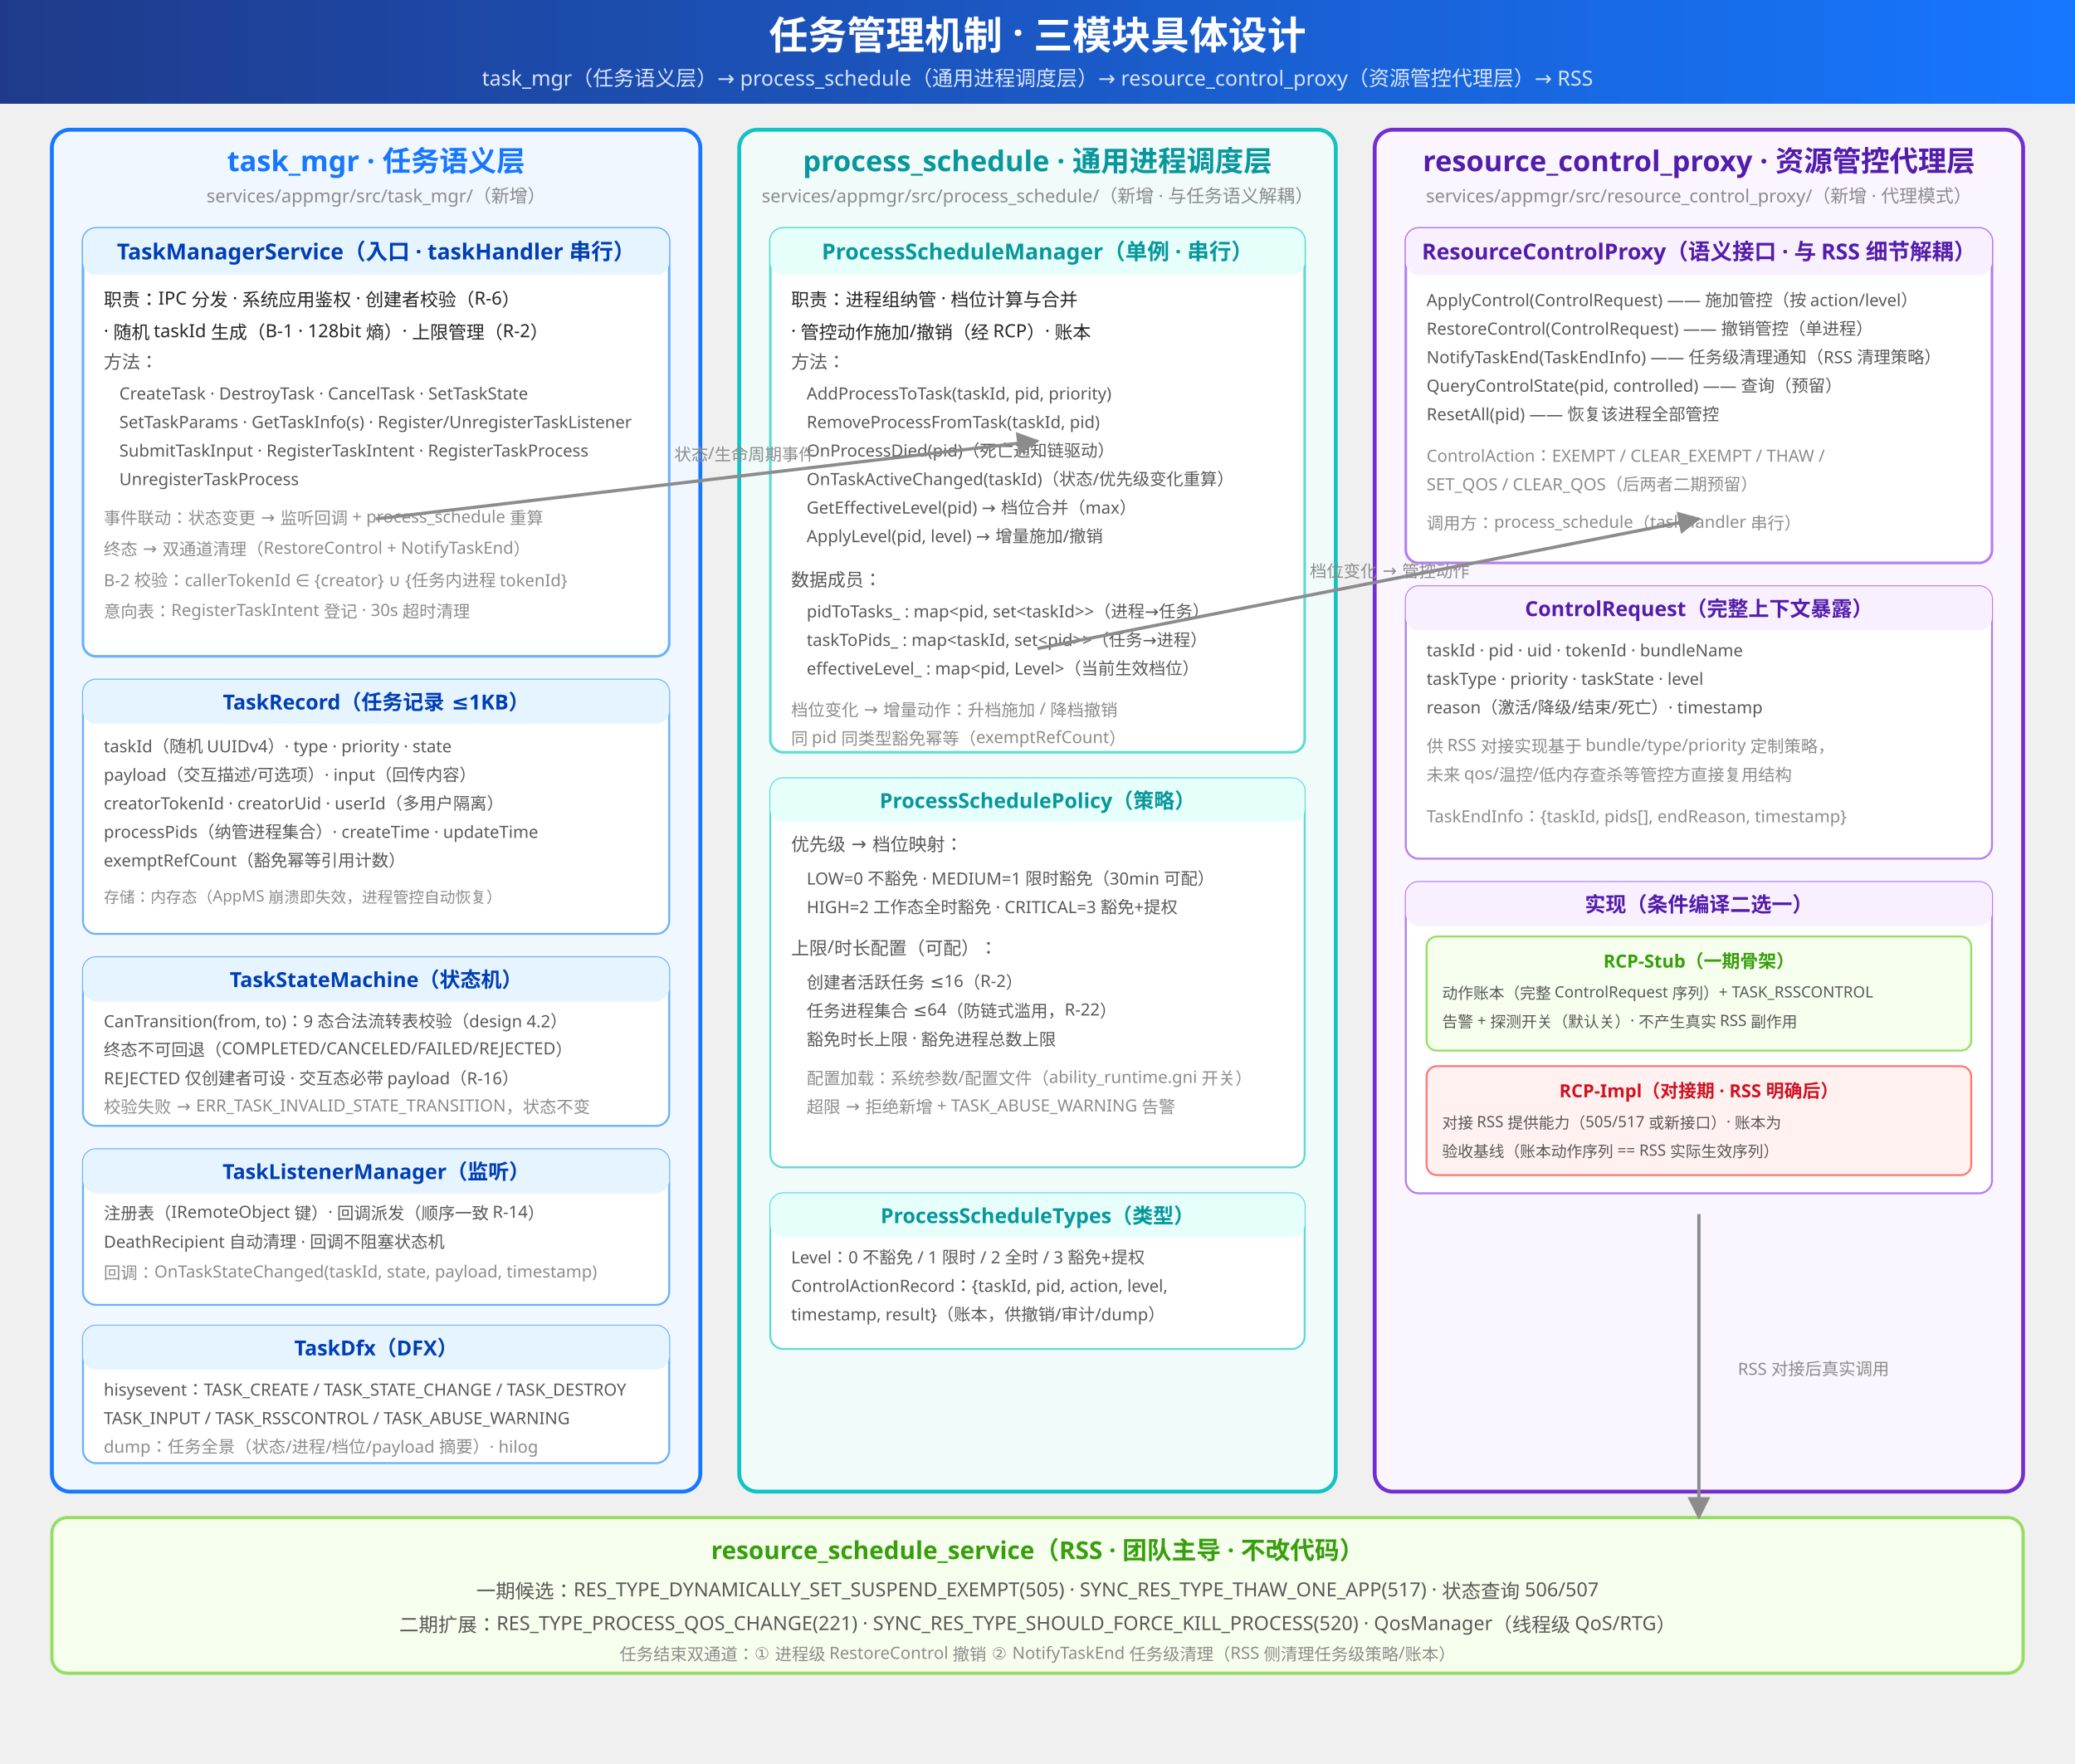
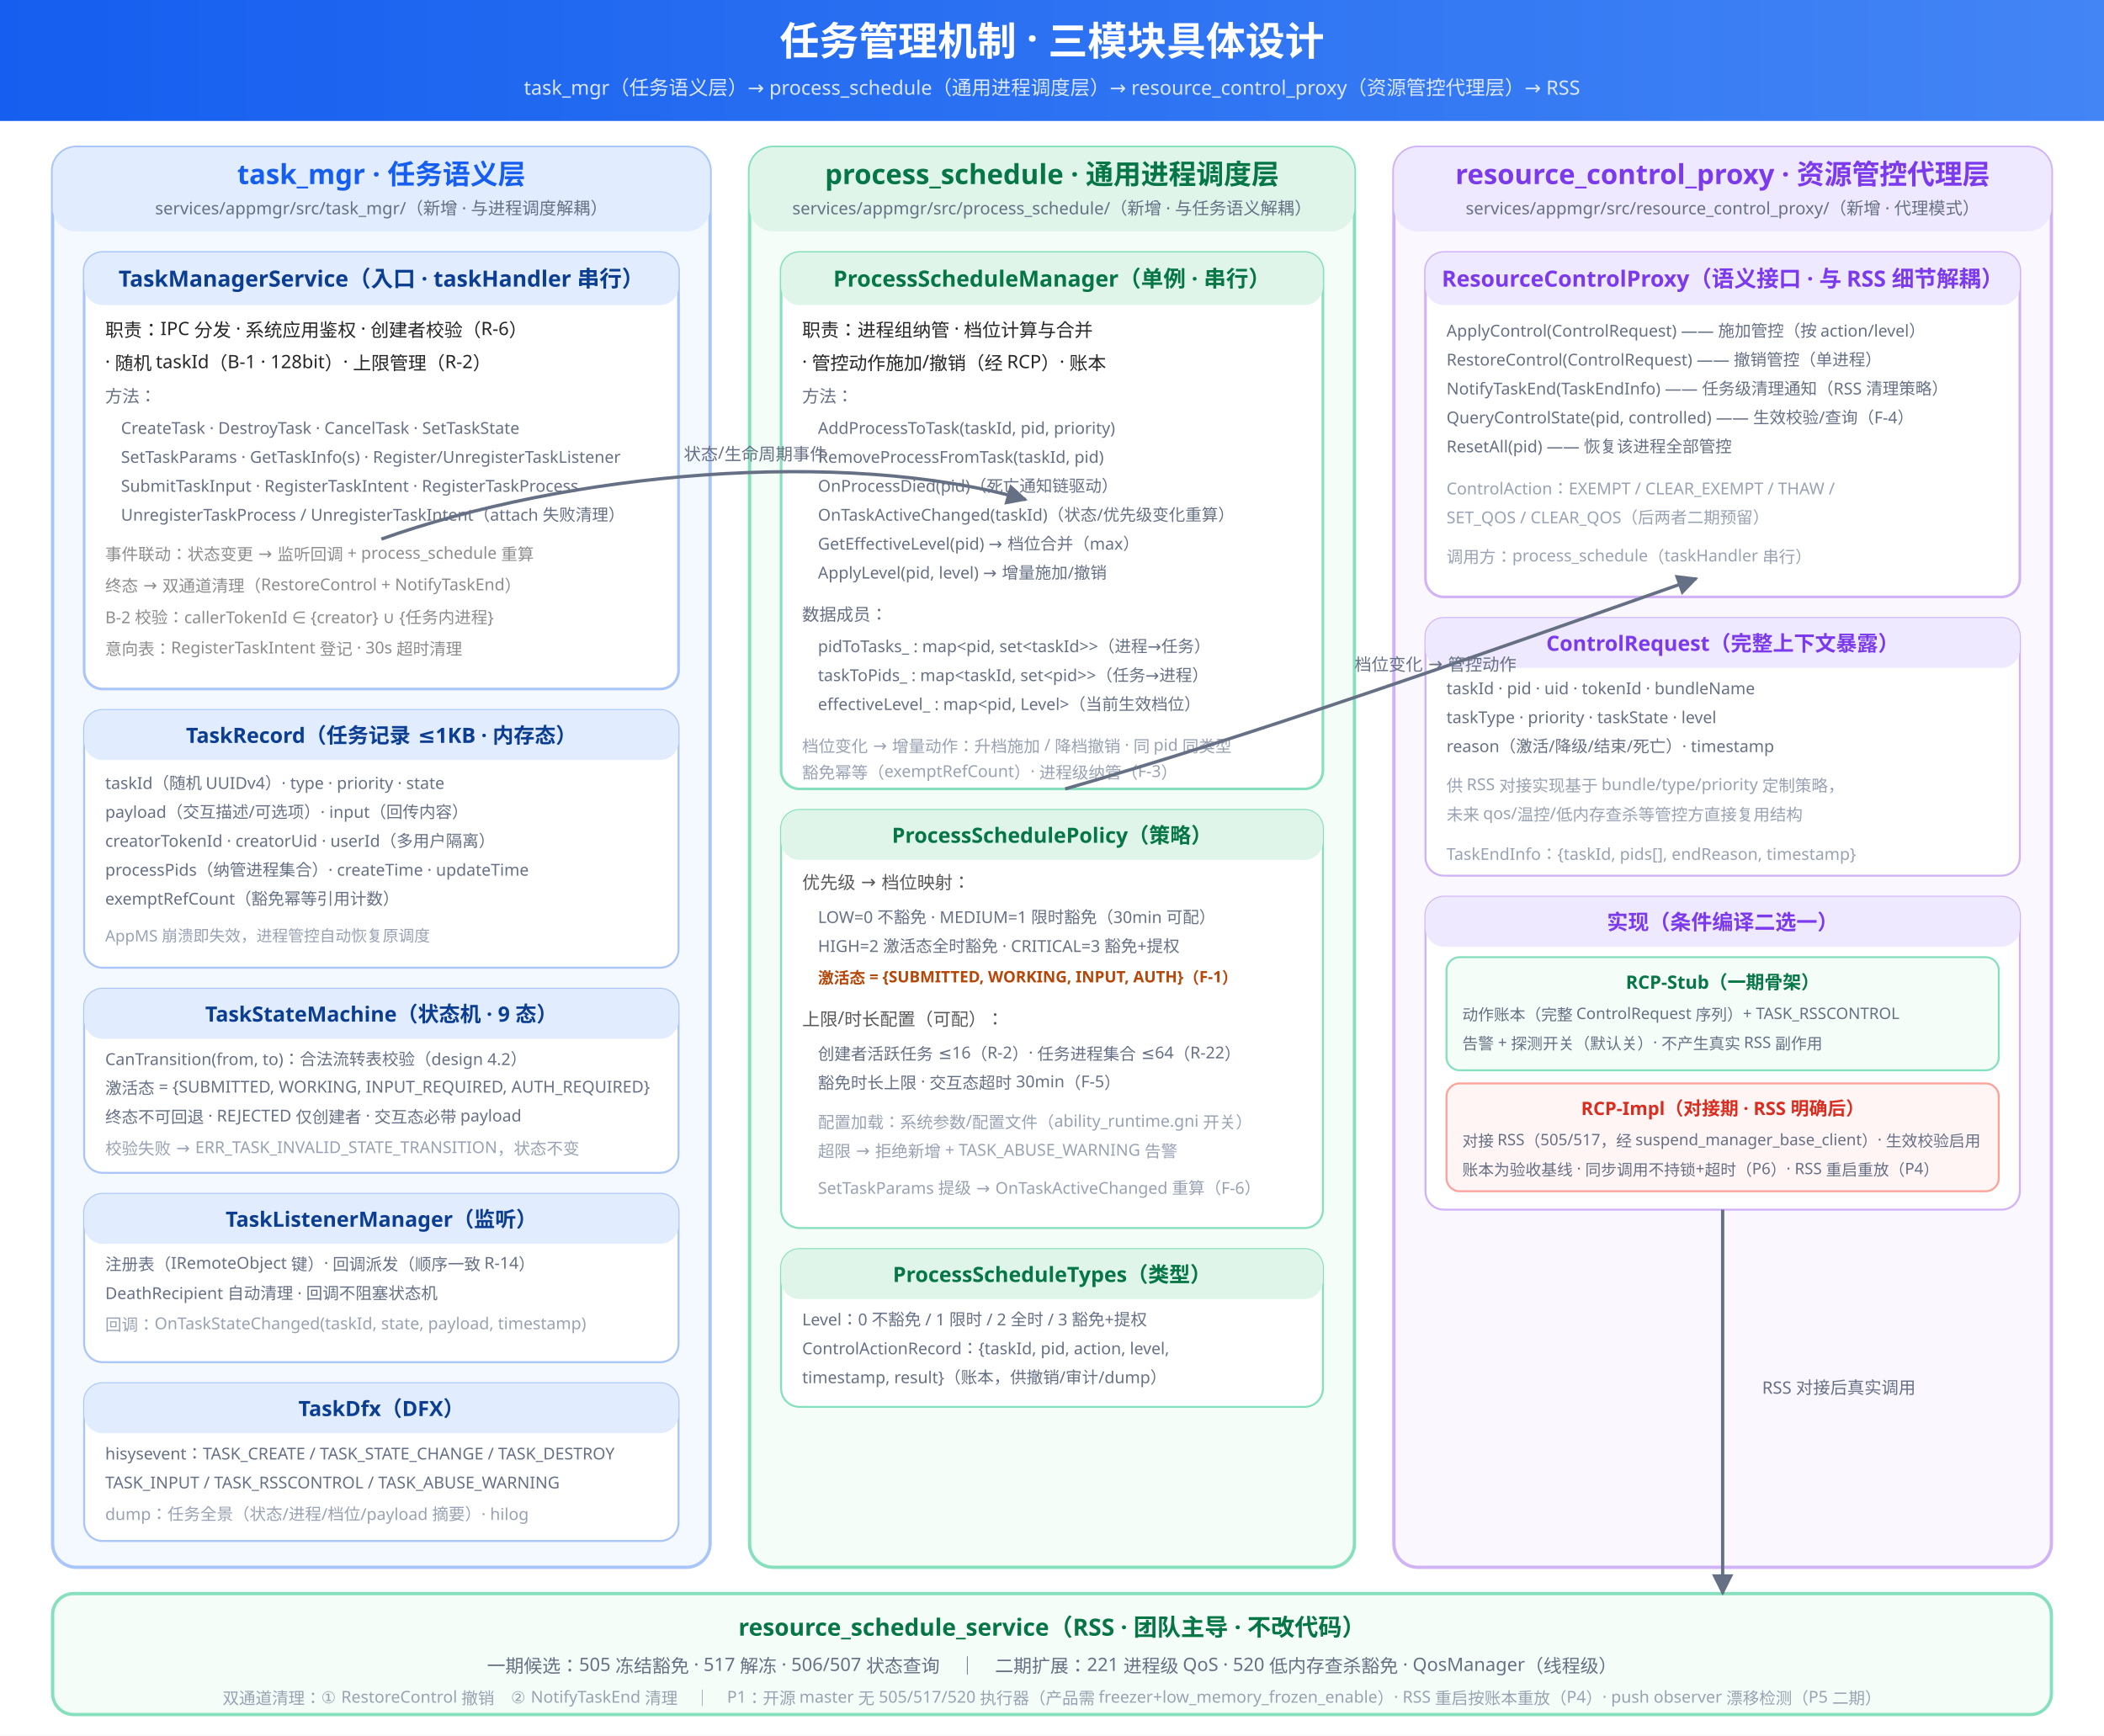
- <svg xmlns="http://www.w3.org/2000/svg" viewBox="0 0 1600 1360" font-family="'PingFang SC','Microsoft YaHei','Noto Sans SC',sans-serif">
+ <svg xmlns="http://www.w3.org/2000/svg" viewBox="0 0 1600 1320" font-family="'PingFang SC','Microsoft YaHei','Noto Sans SC',sans-serif">
  <defs>
-     <marker id="ar" viewBox="0 0 10 10" refX="9" refY="5" markerWidth="7" markerHeight="7" orient="auto-start-reverse">
-       <path d="M 0 0 L 10 5 L 0 10 z" fill="#8c8c8c" />
+     <marker id="ar" viewBox="0 0 10 10" refX="9" refY="5" markerWidth="6.5" markerHeight="6.5" orient="auto-start-reverse">
+       <path d="M0 0 L10 5 L0 10 z" fill="#667085" />
    </marker>
-     <marker id="arB" viewBox="0 0 10 10" refX="9" refY="5" markerWidth="7" markerHeight="7" orient="auto-start-reverse">
-       <path d="M 0 0 L 10 5 L 0 10 z" fill="#1677ff" />
+     <marker id="arB" viewBox="0 0 10 10" refX="9" refY="5" markerWidth="6.5" markerHeight="6.5" orient="auto-start-reverse">
+       <path d="M0 0 L10 5 L0 10 z" fill="#155eef" />
    </marker>
    <linearGradient id="hg" x1="0" y1="0" x2="1" y2="0">
-       <stop offset="0%" stop-color="#1f3a8a" />
-       <stop offset="100%" stop-color="#1677ff" />
+       <stop offset="0%" stop-color="#155eef" />
+       <stop offset="100%" stop-color="#4385f5" />
    </linearGradient>
  </defs>
-   <rect x="0" y="0" width="1600" height="80" fill="url(#hg)" />
-   <text x="800" y="38" font-size="30" font-weight="bold" fill="#fff" text-anchor="middle">任务管理机制 · 三模块具体设计</text>
-   <text x="800" y="66" font-size="16" fill="#d6e4ff" text-anchor="middle">task_mgr（任务语义层）→ process_schedule（通用进程调度层）→ resource_control_proxy（资源管控代理层）→ RSS</text>
-   <rect x="40" y="100" width="500" height="1050" rx="14" fill="#f0f7ff" stroke="#1677ff" stroke-width="3" />
-   <text x="290" y="132" font-size="22" font-weight="bold" fill="#1677ff" text-anchor="middle">task_mgr · 任务语义层</text>
-   <text x="290" y="156" font-size="14" fill="#8c8c8c" text-anchor="middle">services/appmgr/src/task_mgr/（新增）</text>
-   <rect x="64" y="176" width="452" height="330" rx="10" fill="#fff" stroke="#69b1ff" stroke-width="2" />
-   <rect x="64" y="176" width="452" height="36" rx="10" fill="#e6f4ff" />
-   <text x="290" y="200" font-size="17" font-weight="bold" fill="#003eb3" text-anchor="middle">TaskManagerService（入口 · taskHandler 串行）</text>
-   <text x="80" y="236" font-size="14" fill="#262626">职责：IPC 分发 · 系统应用鉴权 · 创建者校验（R-6）</text>
-   <text x="80" y="260" font-size="14" fill="#262626">· 随机 taskId 生成（B-1 · 128bit 熵）· 上限管理（R-2）</text>
-   <text x="80" y="284" font-size="14" fill="#595959">方法：</text>
-   <text x="92" y="308" font-size="13" fill="#595959">CreateTask · DestroyTask · CancelTask · SetTaskState</text>
-   <text x="92" y="330" font-size="13" fill="#595959">SetTaskParams · GetTaskInfo(s) · Register/UnregisterTaskListener</text>
-   <text x="92" y="352" font-size="13" fill="#595959">SubmitTaskInput · RegisterTaskIntent · RegisterTaskProcess</text>
-   <text x="92" y="374" font-size="13" fill="#595959">UnregisterTaskProcess</text>
-   <text x="80" y="404" font-size="13" fill="#8c8c8c">事件联动：状态变更 → 监听回调 + process_schedule 重算</text>
-   <text x="80" y="428" font-size="13" fill="#8c8c8c">终态 → 双通道清理（RestoreControl + NotifyTaskEnd）</text>
-   <text x="80" y="452" font-size="13" fill="#8c8c8c">B-2 校验：callerTokenId ∈ {creator} ∪ {任务内进程 tokenId}</text>
-   <text x="80" y="476" font-size="13" fill="#8c8c8c">意向表：RegisterTaskIntent 登记 · 30s 超时清理</text>
-   <rect x="64" y="524" width="452" height="196" rx="10" fill="#fff" stroke="#69b1ff" stroke-width="1.5" />
-   <rect x="64" y="524" width="452" height="34" rx="10" fill="#e6f4ff" />
-   <text x="290" y="547" font-size="16" font-weight="bold" fill="#003eb3" text-anchor="middle">TaskRecord（任务记录 ≤1KB）</text>
-   <text x="80" y="580" font-size="13" fill="#595959">taskId（随机 UUIDv4）· type · priority · state</text>
-   <text x="80" y="602" font-size="13" fill="#595959">payload（交互描述/可选项）· input（回传内容）</text>
-   <text x="80" y="624" font-size="13" fill="#595959">creatorTokenId · creatorUid · userId（多用户隔离）</text>
-   <text x="80" y="646" font-size="13" fill="#595959">processPids（纳管进程集合）· createTime · updateTime</text>
-   <text x="80" y="668" font-size="13" fill="#595959">exemptRefCount（豁免幂等引用计数）</text>
-   <text x="80" y="696" font-size="12" fill="#8c8c8c">存储：内存态（AppMS 崩溃即失效，进程管控自动恢复）</text>
-   <rect x="64" y="738" width="452" height="130" rx="10" fill="#fff" stroke="#69b1ff" stroke-width="1.5" />
-   <rect x="64" y="738" width="452" height="34" rx="10" fill="#e6f4ff" />
-   <text x="290" y="761" font-size="16" font-weight="bold" fill="#003eb3" text-anchor="middle">TaskStateMachine（状态机）</text>
-   <text x="80" y="792" font-size="13" fill="#595959">CanTransition(from, to)：9 态合法流转表校验（design 4.2）</text>
-   <text x="80" y="814" font-size="13" fill="#595959">终态不可回退（COMPLETED/CANCELED/FAILED/REJECTED）</text>
-   <text x="80" y="836" font-size="13" fill="#595959">REJECTED 仅创建者可设 · 交互态必带 payload（R-16）</text>
-   <text x="80" y="858" font-size="13" fill="#8c8c8c">校验失败 → ERR_TASK_INVALID_STATE_TRANSITION，状态不变</text>
-   <rect x="64" y="886" width="452" height="120" rx="10" fill="#fff" stroke="#69b1ff" stroke-width="1.5" />
-   <rect x="64" y="886" width="452" height="34" rx="10" fill="#e6f4ff" />
-   <text x="290" y="909" font-size="16" font-weight="bold" fill="#003eb3" text-anchor="middle">TaskListenerManager（监听）</text>
-   <text x="80" y="940" font-size="13" fill="#595959">注册表（IRemoteObject 键）· 回调派发（顺序一致 R-14）</text>
-   <text x="80" y="962" font-size="13" fill="#595959">DeathRecipient 自动清理 · 回调不阻塞状态机</text>
-   <text x="80" y="986" font-size="13" fill="#8c8c8c">回调：OnTaskStateChanged(taskId, state, payload, timestamp)</text>
-   <rect x="64" y="1022" width="452" height="106" rx="10" fill="#fff" stroke="#69b1ff" stroke-width="1.5" />
-   <rect x="64" y="1022" width="452" height="34" rx="10" fill="#e6f4ff" />
-   <text x="290" y="1045" font-size="16" font-weight="bold" fill="#003eb3" text-anchor="middle">TaskDfx（DFX）</text>
-   <text x="80" y="1076" font-size="13" fill="#595959">hisysevent：TASK_CREATE / TASK_STATE_CHANGE / TASK_DESTROY</text>
-   <text x="80" y="1098" font-size="13" fill="#595959">TASK_INPUT / TASK_RSSCONTROL / TASK_ABUSE_WARNING</text>
-   <text x="80" y="1120" font-size="13" fill="#8c8c8c">dump：任务全景（状态/进程/档位/payload 摘要）· hilog</text>
-   <rect x="570" y="100" width="460" height="1050" rx="14" fill="#f0fbfa" stroke="#13c2c2" stroke-width="3" />
-   <text x="800" y="132" font-size="22" font-weight="bold" fill="#08979c" text-anchor="middle">process_schedule · 通用进程调度层</text>
-   <text x="800" y="156" font-size="14" fill="#8c8c8c" text-anchor="middle">services/appmgr/src/process_schedule/（新增 · 与任务语义解耦）</text>
-   <rect x="594" y="176" width="412" height="404" rx="10" fill="#fff" stroke="#5cdbd3" stroke-width="2" />
-   <rect x="594" y="176" width="412" height="36" rx="10" fill="#e6fffb" />
-   <text x="800" y="200" font-size="17" font-weight="bold" fill="#08979c" text-anchor="middle">ProcessScheduleManager（单例 · 串行）</text>
-   <text x="610" y="236" font-size="14" fill="#262626">职责：进程组纳管 · 档位计算与合并</text>
-   <text x="610" y="260" font-size="14" fill="#262626">· 管控动作施加/撤销（经 RCP）· 账本</text>
-   <text x="610" y="284" font-size="14" fill="#595959">方法：</text>
-   <text x="622" y="308" font-size="13" fill="#595959">AddProcessToTask(taskId, pid, priority)</text>
-   <text x="622" y="330" font-size="13" fill="#595959">RemoveProcessFromTask(taskId, pid)</text>
-   <text x="622" y="352" font-size="13" fill="#595959">OnProcessDied(pid)（死亡通知链驱动）</text>
-   <text x="622" y="374" font-size="13" fill="#595959">OnTaskActiveChanged(taskId)（状态/优先级变化重算）</text>
-   <text x="622" y="396" font-size="13" fill="#595959">GetEffectiveLevel(pid) → 档位合并（max）</text>
-   <text x="622" y="418" font-size="13" fill="#595959">ApplyLevel(pid, level) → 增量施加/撤销</text>
-   <text x="610" y="452" font-size="14" fill="#595959">数据成员：</text>
-   <text x="622" y="476" font-size="13" fill="#595959">pidToTasks_ : map&lt;pid, set&lt;taskId&gt;&gt;（进程→任务）</text>
-   <text x="622" y="498" font-size="13" fill="#595959">taskToPids_ : map&lt;taskId, set&lt;pid&gt;&gt;（任务→进程）</text>
-   <text x="622" y="520" font-size="13" fill="#595959">effectiveLevel_ : map&lt;pid, Level&gt;（当前生效档位）</text>
-   <text x="610" y="552" font-size="13" fill="#8c8c8c">档位变化 → 增量动作：升档施加 / 降档撤销</text>
-   <text x="610" y="574" font-size="13" fill="#8c8c8c">同 pid 同类型豁免幂等（exemptRefCount）</text>
-   <rect x="594" y="600" width="412" height="300" rx="10" fill="#fff" stroke="#5cdbd3" stroke-width="1.5" />
-   <rect x="594" y="600" width="412" height="34" rx="10" fill="#e6fffb" />
-   <text x="800" y="623" font-size="16" font-weight="bold" fill="#08979c" text-anchor="middle">ProcessSchedulePolicy（策略）</text>
-   <text x="610" y="656" font-size="14" fill="#595959">优先级 → 档位映射：</text>
-   <text x="622" y="682" font-size="13" fill="#595959">LOW=0 不豁免 · MEDIUM=1 限时豁免（30min 可配）</text>
-   <text x="622" y="704" font-size="13" fill="#595959">HIGH=2 工作态全时豁免 · CRITICAL=3 豁免+提权</text>
-   <text x="610" y="736" font-size="14" fill="#595959">上限/时长配置（可配）：</text>
-   <text x="622" y="762" font-size="13" fill="#595959">创建者活跃任务 ≤16（R-2）</text>
-   <text x="622" y="784" font-size="13" fill="#595959">任务进程集合 ≤64（防链式滥用，R-22）</text>
-   <text x="622" y="806" font-size="13" fill="#595959">豁免时长上限 · 豁免进程总数上限</text>
-   <text x="622" y="836" font-size="13" fill="#8c8c8c">配置加载：系统参数/配置文件（ability_runtime.gni 开关）</text>
-   <text x="622" y="858" font-size="13" fill="#8c8c8c">超限 → 拒绝新增 + TASK_ABUSE_WARNING 告警</text>
-   <rect x="594" y="920" width="412" height="120" rx="10" fill="#fff" stroke="#5cdbd3" stroke-width="1.5" />
-   <rect x="594" y="920" width="412" height="34" rx="10" fill="#e6fffb" />
-   <text x="800" y="943" font-size="16" font-weight="bold" fill="#08979c" text-anchor="middle">ProcessScheduleTypes（类型）</text>
-   <text x="610" y="974" font-size="13" fill="#595959">Level：0 不豁免 / 1 限时 / 2 全时 / 3 豁免+提权</text>
-   <text x="610" y="996" font-size="13" fill="#595959">ControlActionRecord：{taskId, pid, action, level,</text>
-   <text x="610" y="1018" font-size="13" fill="#595959">  timestamp, result}（账本，供撤销/审计/dump）</text>
-   <rect x="1060" y="100" width="500" height="1050" rx="14" fill="#faf5ff" stroke="#722ed1" stroke-width="3" />
-   <text x="1310" y="132" font-size="22" font-weight="bold" fill="#531dab" text-anchor="middle">resource_control_proxy · 资源管控代理层</text>
-   <text x="1310" y="156" font-size="14" fill="#8c8c8c" text-anchor="middle">services/appmgr/src/resource_control_proxy/（新增 · 代理模式）</text>
-   <rect x="1084" y="176" width="452" height="258" rx="10" fill="#fff" stroke="#b37feb" stroke-width="2" />
-   <rect x="1084" y="176" width="452" height="36" rx="10" fill="#f9f0ff" />
-   <text x="1310" y="200" font-size="17" font-weight="bold" fill="#531dab" text-anchor="middle">ResourceControlProxy（语义接口 · 与 RSS 细节解耦）</text>
-   <text x="1100" y="236" font-size="13" fill="#595959">ApplyControl(ControlRequest) —— 施加管控（按 action/level）</text>
-   <text x="1100" y="258" font-size="13" fill="#595959">RestoreControl(ControlRequest) —— 撤销管控（单进程）</text>
-   <text x="1100" y="280" font-size="13" fill="#595959">NotifyTaskEnd(TaskEndInfo) —— 任务级清理通知（RSS 清理策略）</text>
-   <text x="1100" y="302" font-size="13" fill="#595959">QueryControlState(pid, controlled) —— 查询（预留）</text>
-   <text x="1100" y="324" font-size="13" fill="#595959">ResetAll(pid) —— 恢复该进程全部管控</text>
-   <text x="1100" y="356" font-size="13" fill="#8c8c8c">ControlAction：EXEMPT / CLEAR_EXEMPT / THAW /</text>
-   <text x="1100" y="378" font-size="13" fill="#8c8c8c">SET_QOS / CLEAR_QOS（后两者二期预留）</text>
-   <text x="1100" y="408" font-size="13" fill="#8c8c8c">调用方：process_schedule（taskHandler 串行）</text>
-   <rect x="1084" y="452" width="452" height="210" rx="10" fill="#fff" stroke="#b37feb" stroke-width="1.5" />
-   <rect x="1084" y="452" width="452" height="34" rx="10" fill="#f9f0ff" />
-   <text x="1310" y="475" font-size="16" font-weight="bold" fill="#531dab" text-anchor="middle">ControlRequest（完整上下文暴露）</text>
-   <text x="1100" y="506" font-size="13" fill="#595959">taskId · pid · uid · tokenId · bundleName</text>
-   <text x="1100" y="528" font-size="13" fill="#595959">taskType · priority · taskState · level</text>
-   <text x="1100" y="550" font-size="13" fill="#595959">reason（激活/降级/结束/死亡）· timestamp</text>
-   <text x="1100" y="580" font-size="13" fill="#8c8c8c">供 RSS 对接实现基于 bundle/type/priority 定制策略，</text>
-   <text x="1100" y="602" font-size="13" fill="#8c8c8c">未来 qos/温控/低内存查杀等管控方直接复用结构</text>
-   <text x="1100" y="634" font-size="13" fill="#8c8c8c">TaskEndInfo：{taskId, pids[], endReason, timestamp}</text>
-   <rect x="1084" y="680" width="452" height="240" rx="10" fill="#fff" stroke="#b37feb" stroke-width="1.5" />
-   <rect x="1084" y="680" width="452" height="34" rx="10" fill="#f9f0ff" />
-   <text x="1310" y="703" font-size="16" font-weight="bold" fill="#531dab" text-anchor="middle">实现（条件编译二选一）</text>
-   <rect x="1100" y="722" width="420" height="88" rx="8" fill="#f6ffed" stroke="#95de64" stroke-width="1.5" />
-   <text x="1310" y="746" font-size="14" font-weight="bold" fill="#389e0d" text-anchor="middle">RCP-Stub（一期骨架）</text>
-   <text x="1112" y="770" font-size="12" fill="#595959">动作账本（完整 ControlRequest 序列）+ TASK_RSSCONTROL</text>
-   <text x="1112" y="792" font-size="12" fill="#595959">告警 + 探测开关（默认关）· 不产生真实 RSS 副作用</text>
-   <rect x="1100" y="822" width="420" height="84" rx="8" fill="#fff1f0" stroke="#ff7875" stroke-width="1.5" />
-   <text x="1310" y="846" font-size="14" font-weight="bold" fill="#cf1322" text-anchor="middle">RCP-Impl（对接期 · RSS 明确后）</text>
-   <text x="1112" y="870" font-size="12" fill="#595959">对接 RSS 提供能力（505/517 或新接口）· 账本为</text>
-   <text x="1112" y="892" font-size="12" fill="#595959">验收基线（账本动作序列 == RSS 实际生效序列）</text>
-   <rect x="40" y="1170" width="1520" height="120" rx="12" fill="#f6ffed" stroke="#95de64" stroke-width="2.5" />
-   <text x="800" y="1202" font-size="19" font-weight="bold" fill="#389e0d" text-anchor="middle">resource_schedule_service（RSS · 团队主导 · 不改代码）</text>
-   <text x="800" y="1232" font-size="15" fill="#595959" text-anchor="middle">一期候选：RES_TYPE_DYNAMICALLY_SET_SUSPEND_EXEMPT(505) · SYNC_RES_TYPE_THAW_ONE_APP(517) · 状态查询 506/507</text>
-   <text x="800" y="1258" font-size="15" fill="#595959" text-anchor="middle">二期扩展：RES_TYPE_PROCESS_QOS_CHANGE(221) · SYNC_RES_TYPE_SHOULD_FORCE_KILL_PROCESS(520) · QosManager（线程级 QoS/RTG）</text>
-   <text x="800" y="1280" font-size="13" fill="#8c8c8c" text-anchor="middle">任务结束双通道：① 进程级 RestoreControl 撤销 ② NotifyTaskEnd 任务级清理（RSS 侧清理任务级策略/账本）</text>
-   <line x1="290" y1="400" x2="800" y2="340" stroke="#8c8c8c" stroke-width="2.5" marker-end="url(#ar)" />
-   <text x="520" y="355" font-size="13" fill="#8c8c8c">状态/生命周期事件</text>
-   <line x1="800" y1="500" x2="1310" y2="400" stroke="#8c8c8c" stroke-width="2.5" marker-end="url(#ar)" />
-   <text x="1010" y="445" font-size="13" fill="#8c8c8c">档位变化 → 管控动作</text>
-   <line x1="1310" y1="936" x2="1310" y2="1170" stroke="#8c8c8c" stroke-width="2.5" marker-end="url(#ar)" />
-   <text x="1340" y="1060" font-size="13" fill="#8c8c8c">RSS 对接后真实调用</text>
+   <rect x="0" y="0" width="1600" height="1320" fill="#ffffff" />
+   <rect x="0" y="0" width="1600" height="92" fill="url(#hg)" />
+   <text x="800" y="42" font-size="30" font-weight="700" fill="#ffffff" text-anchor="middle">任务管理机制 · 三模块具体设计</text>
+   <text x="800" y="72" font-size="15" fill="#dbe7fe" text-anchor="middle">task_mgr（任务语义层）→ process_schedule（通用进程调度层）→ resource_control_proxy（资源管控代理层）→ RSS</text>
+   <rect x="40" y="112" width="500" height="1080" rx="18" fill="#f4f8ff" stroke="#a9c5f9" stroke-width="2.5" />
+   <rect x="40" y="112" width="500" height="64" rx="18" fill="#e1ecff" />
+   <text x="290" y="140" font-size="21" font-weight="700" fill="#155eef" text-anchor="middle">task_mgr · 任务语义层</text>
+   <text x="290" y="163" font-size="13" fill="#667085" text-anchor="middle">services/appmgr/src/task_mgr/（新增 · 与进程调度解耦）</text>
+   <rect x="64" y="192" width="452" height="332" rx="14" fill="#ffffff" stroke="#a9c5f9" stroke-width="2" />
+   <rect x="64" y="192" width="452" height="40" rx="14" fill="#e1ecff" />
+   <text x="290" y="218" font-size="17" font-weight="700" fill="#0b3d91" text-anchor="middle">TaskManagerService（入口 · taskHandler 串行）</text>
+   <text x="80" y="256" font-size="14" fill="#262626">职责：IPC 分发 · 系统应用鉴权 · 创建者校验（R-6）</text>
+   <text x="80" y="280" font-size="14" fill="#262626">· 随机 taskId（B-1 · 128bit）· 上限管理（R-2）</text>
+   <text x="80" y="306" font-size="13" fill="#667085">方法：</text>
+   <text x="92" y="330" font-size="12.5" fill="#667085">CreateTask · DestroyTask · CancelTask · SetTaskState</text>
+   <text x="92" y="352" font-size="12.5" fill="#667085">SetTaskParams · GetTaskInfo(s) · Register/UnregisterTaskListener</text>
+   <text x="92" y="374" font-size="12.5" fill="#667085">SubmitTaskInput · RegisterTaskIntent · RegisterTaskProcess</text>
+   <text x="92" y="396" font-size="12.5" fill="#667085">UnregisterTaskProcess / UnregisterTaskIntent（attach 失败清理）</text>
+   <text x="80" y="426" font-size="12.5" fill="#8c8c8c">事件联动：状态变更 → 监听回调 + process_schedule 重算</text>
+   <text x="80" y="450" font-size="12.5" fill="#8c8c8c">终态 → 双通道清理（RestoreControl + NotifyTaskEnd）</text>
+   <text x="80" y="474" font-size="12.5" fill="#8c8c8c">B-2 校验：callerTokenId ∈ {creator} ∪ {任务内进程}</text>
+   <text x="80" y="498" font-size="12.5" fill="#8c8c8c">意向表：RegisterTaskIntent 登记 · 30s 超时清理</text>
+   <rect x="64" y="540" width="452" height="196" rx="14" fill="#ffffff" stroke="#a9c5f9" stroke-width="1.5" />
+   <rect x="64" y="540" width="452" height="38" rx="14" fill="#e1ecff" />
+   <text x="290" y="565" font-size="16" font-weight="700" fill="#0b3d91" text-anchor="middle">TaskRecord（任务记录 ≤1KB · 内存态）</text>
+   <text x="80" y="600" font-size="12.5" fill="#667085">taskId（随机 UUIDv4）· type · priority · state</text>
+   <text x="80" y="622" font-size="12.5" fill="#667085">payload（交互描述/可选项）· input（回传内容）</text>
+   <text x="80" y="644" font-size="12.5" fill="#667085">creatorTokenId · creatorUid · userId（多用户隔离）</text>
+   <text x="80" y="666" font-size="12.5" fill="#667085">processPids（纳管进程集合）· createTime · updateTime</text>
+   <text x="80" y="688" font-size="12.5" fill="#667085">exemptRefCount（豁免幂等引用计数）</text>
+   <text x="80" y="716" font-size="12" fill="#98a2b3">AppMS 崩溃即失效，进程管控自动恢复原调度</text>
+   <rect x="64" y="752" width="452" height="140" rx="14" fill="#ffffff" stroke="#a9c5f9" stroke-width="1.5" />
+   <rect x="64" y="752" width="452" height="38" rx="14" fill="#e1ecff" />
+   <text x="290" y="777" font-size="16" font-weight="700" fill="#0b3d91" text-anchor="middle">TaskStateMachine（状态机 · 9 态）</text>
+   <text x="80" y="810" font-size="12.5" fill="#667085">CanTransition(from, to)：合法流转表校验（design 4.2）</text>
+   <text x="80" y="832" font-size="12.5" fill="#667085">激活态 = {SUBMITTED, WORKING, INPUT_REQUIRED, AUTH_REQUIRED}</text>
+   <text x="80" y="854" font-size="12.5" fill="#667085">终态不可回退 · REJECTED 仅创建者 · 交互态必带 payload</text>
+   <text x="80" y="878" font-size="12.5" fill="#98a2b3">校验失败 → ERR_TASK_INVALID_STATE_TRANSITION，状态不变</text>
+   <rect x="64" y="908" width="452" height="128" rx="14" fill="#ffffff" stroke="#a9c5f9" stroke-width="1.5" />
+   <rect x="64" y="908" width="452" height="38" rx="14" fill="#e1ecff" />
+   <text x="290" y="933" font-size="16" font-weight="700" fill="#0b3d91" text-anchor="middle">TaskListenerManager（监听）</text>
+   <text x="80" y="966" font-size="12.5" fill="#667085">注册表（IRemoteObject 键）· 回调派发（顺序一致 R-14）</text>
+   <text x="80" y="988" font-size="12.5" fill="#667085">DeathRecipient 自动清理 · 回调不阻塞状态机</text>
+   <text x="80" y="1012" font-size="12.5" fill="#98a2b3">回调：OnTaskStateChanged(taskId, state, payload, timestamp)</text>
+   <rect x="64" y="1052" width="452" height="120" rx="14" fill="#ffffff" stroke="#a9c5f9" stroke-width="1.5" />
+   <rect x="64" y="1052" width="452" height="38" rx="14" fill="#e1ecff" />
+   <text x="290" y="1077" font-size="16" font-weight="700" fill="#0b3d91" text-anchor="middle">TaskDfx（DFX）</text>
+   <text x="80" y="1110" font-size="12.5" fill="#667085">hisysevent：TASK_CREATE / TASK_STATE_CHANGE / TASK_DESTROY</text>
+   <text x="80" y="1132" font-size="12.5" fill="#667085">TASK_INPUT / TASK_RSSCONTROL / TASK_ABUSE_WARNING</text>
+   <text x="80" y="1156" font-size="12.5" fill="#98a2b3">dump：任务全景（状态/进程/档位/payload 摘要）· hilog</text>
+   <rect x="570" y="112" width="460" height="1080" rx="18" fill="#f4fdf7" stroke="#86e0bd" stroke-width="2.5" />
+   <rect x="570" y="112" width="460" height="64" rx="18" fill="#dff5ea" />
+   <text x="800" y="140" font-size="21" font-weight="700" fill="#067647" text-anchor="middle">process_schedule · 通用进程调度层</text>
+   <text x="800" y="163" font-size="13" fill="#667085" text-anchor="middle">services/appmgr/src/process_schedule/（新增 · 与任务语义解耦）</text>
+   <rect x="594" y="192" width="412" height="408" rx="14" fill="#ffffff" stroke="#86e0bd" stroke-width="2" />
+   <rect x="594" y="192" width="412" height="40" rx="14" fill="#dff5ea" />
+   <text x="800" y="218" font-size="17" font-weight="700" fill="#067647" text-anchor="middle">ProcessScheduleManager（单例 · 串行）</text>
+   <text x="610" y="256" font-size="14" fill="#262626">职责：进程组纳管 · 档位计算与合并</text>
+   <text x="610" y="280" font-size="14" fill="#262626">· 管控动作施加/撤销（经 RCP）· 账本</text>
+   <text x="610" y="306" font-size="13" fill="#667085">方法：</text>
+   <text x="622" y="330" font-size="12.5" fill="#667085">AddProcessToTask(taskId, pid, priority)</text>
+   <text x="622" y="352" font-size="12.5" fill="#667085">RemoveProcessFromTask(taskId, pid)</text>
+   <text x="622" y="374" font-size="12.5" fill="#667085">OnProcessDied(pid)（死亡通知链驱动）</text>
+   <text x="622" y="396" font-size="12.5" fill="#667085">OnTaskActiveChanged(taskId)（状态/优先级变化重算）</text>
+   <text x="622" y="418" font-size="12.5" fill="#667085">GetEffectiveLevel(pid) → 档位合并（max）</text>
+   <text x="622" y="440" font-size="12.5" fill="#667085">ApplyLevel(pid, level) → 增量施加/撤销</text>
+   <text x="610" y="472" font-size="13" fill="#667085">数据成员：</text>
+   <text x="622" y="496" font-size="12.5" fill="#667085">pidToTasks_ : map&lt;pid, set&lt;taskId&gt;&gt;（进程→任务）</text>
+   <text x="622" y="518" font-size="12.5" fill="#667085">taskToPids_ : map&lt;taskId, set&lt;pid&gt;&gt;（任务→进程）</text>
+   <text x="622" y="540" font-size="12.5" fill="#667085">effectiveLevel_ : map&lt;pid, Level&gt;（当前生效档位）</text>
+   <text x="610" y="572" font-size="12.5" fill="#98a2b3">档位变化 → 增量动作：升档施加 / 降档撤销 · 同 pid 同类型</text>
+   <text x="610" y="592" font-size="12.5" fill="#98a2b3">豁免幂等（exemptRefCount）· 进程级纳管（F-3）</text>
+   <rect x="594" y="616" width="412" height="318" rx="14" fill="#ffffff" stroke="#86e0bd" stroke-width="1.5" />
+   <rect x="594" y="616" width="412" height="38" rx="14" fill="#dff5ea" />
+   <text x="800" y="641" font-size="16" font-weight="700" fill="#067647" text-anchor="middle">ProcessSchedulePolicy（策略）</text>
+   <text x="610" y="676" font-size="13.5" fill="#595959">优先级 → 档位映射：</text>
+   <text x="622" y="702" font-size="12.5" fill="#667085">LOW=0 不豁免 · MEDIUM=1 限时豁免（30min 可配）</text>
+   <text x="622" y="724" font-size="12.5" fill="#667085">HIGH=2 激活态全时豁免 · CRITICAL=3 豁免+提权</text>
+   <text x="622" y="748" font-size="12" font-weight="600" fill="#b54708">激活态 = {SUBMITTED, WORKING, INPUT, AUTH}（F-1）</text>
+   <text x="610" y="780" font-size="13.5" fill="#595959">上限/时长配置（可配）：</text>
+   <text x="622" y="806" font-size="12.5" fill="#667085">创建者活跃任务 ≤16（R-2）· 任务进程集合 ≤64（R-22）</text>
+   <text x="622" y="828" font-size="12.5" fill="#667085">豁免时长上限 · 交互态超时 30min（F-5）</text>
+   <text x="622" y="858" font-size="12.5" fill="#98a2b3">配置加载：系统参数/配置文件（ability_runtime.gni 开关）</text>
+   <text x="622" y="880" font-size="12.5" fill="#98a2b3">超限 → 拒绝新增 + TASK_ABUSE_WARNING 告警</text>
+   <text x="622" y="908" font-size="12.5" fill="#98a2b3">SetTaskParams 提级 → OnTaskActiveChanged 重算（F-6）</text>
+   <rect x="594" y="950" width="412" height="120" rx="14" fill="#ffffff" stroke="#86e0bd" stroke-width="1.5" />
+   <rect x="594" y="950" width="412" height="38" rx="14" fill="#dff5ea" />
+   <text x="800" y="975" font-size="16" font-weight="700" fill="#067647" text-anchor="middle">ProcessScheduleTypes（类型）</text>
+   <text x="610" y="1008" font-size="12.5" fill="#667085">Level：0 不豁免 / 1 限时 / 2 全时 / 3 豁免+提权</text>
+   <text x="610" y="1030" font-size="12.5" fill="#667085">ControlActionRecord：{taskId, pid, action, level,</text>
+   <text x="610" y="1052" font-size="12.5" fill="#667085">  timestamp, result}（账本，供撤销/审计/dump）</text>
+   <rect x="1060" y="112" width="500" height="1080" rx="18" fill="#faf7ff" stroke="#d0b3f7" stroke-width="2.5" />
+   <rect x="1060" y="112" width="500" height="64" rx="18" fill="#efe9ff" />
+   <text x="1310" y="140" font-size="21" font-weight="700" fill="#7c3aed" text-anchor="middle">resource_control_proxy · 资源管控代理层</text>
+   <text x="1310" y="163" font-size="13" fill="#667085" text-anchor="middle">services/appmgr/src/resource_control_proxy/（新增 · 代理模式）</text>
+   <rect x="1084" y="192" width="452" height="262" rx="14" fill="#ffffff" stroke="#d0b3f7" stroke-width="2" />
+   <rect x="1084" y="192" width="452" height="40" rx="14" fill="#efe9ff" />
+   <text x="1310" y="218" font-size="17" font-weight="700" fill="#7c3aed" text-anchor="middle">ResourceControlProxy（语义接口 · 与 RSS 细节解耦）</text>
+   <text x="1100" y="256" font-size="12.5" fill="#667085">ApplyControl(ControlRequest) —— 施加管控（按 action/level）</text>
+   <text x="1100" y="278" font-size="12.5" fill="#667085">RestoreControl(ControlRequest) —— 撤销管控（单进程）</text>
+   <text x="1100" y="300" font-size="12.5" fill="#667085">NotifyTaskEnd(TaskEndInfo) —— 任务级清理通知（RSS 清理策略）</text>
+   <text x="1100" y="322" font-size="12.5" fill="#667085">QueryControlState(pid, controlled) —— 生效校验/查询（F-4）</text>
+   <text x="1100" y="344" font-size="12.5" fill="#667085">ResetAll(pid) —— 恢复该进程全部管控</text>
+   <text x="1100" y="376" font-size="12.5" fill="#98a2b3">ControlAction：EXEMPT / CLEAR_EXEMPT / THAW /</text>
+   <text x="1100" y="398" font-size="12.5" fill="#98a2b3">SET_QOS / CLEAR_QOS（后两者二期预留）</text>
+   <text x="1100" y="428" font-size="12.5" fill="#98a2b3">调用方：process_schedule（taskHandler 串行）</text>
+   <rect x="1084" y="470" width="452" height="196" rx="14" fill="#ffffff" stroke="#d0b3f7" stroke-width="1.5" />
+   <rect x="1084" y="470" width="452" height="38" rx="14" fill="#efe9ff" />
+   <text x="1310" y="495" font-size="16" font-weight="700" fill="#7c3aed" text-anchor="middle">ControlRequest（完整上下文暴露）</text>
+   <text x="1100" y="528" font-size="12.5" fill="#667085">taskId · pid · uid · tokenId · bundleName</text>
+   <text x="1100" y="550" font-size="12.5" fill="#667085">taskType · priority · taskState · level</text>
+   <text x="1100" y="572" font-size="12.5" fill="#667085">reason（激活/降级/结束/死亡）· timestamp</text>
+   <text x="1100" y="602" font-size="12.5" fill="#98a2b3">供 RSS 对接实现基于 bundle/type/priority 定制策略，</text>
+   <text x="1100" y="624" font-size="12.5" fill="#98a2b3">未来 qos/温控/低内存查杀等管控方直接复用结构</text>
+   <text x="1100" y="654" font-size="12.5" fill="#98a2b3">TaskEndInfo：{taskId, pids[], endReason, timestamp}</text>
+   <rect x="1084" y="682" width="452" height="238" rx="14" fill="#ffffff" stroke="#d0b3f7" stroke-width="1.5" />
+   <rect x="1084" y="682" width="452" height="38" rx="14" fill="#efe9ff" />
+   <text x="1310" y="707" font-size="16" font-weight="700" fill="#7c3aed" text-anchor="middle">实现（条件编译二选一）</text>
+   <rect x="1100" y="728" width="420" height="86" rx="10" fill="#f4fdf7" stroke="#86e0bd" stroke-width="1.5" />
+   <text x="1310" y="752" font-size="14" font-weight="700" fill="#067647" text-anchor="middle">RCP-Stub（一期骨架）</text>
+   <text x="1112" y="776" font-size="12" fill="#667085">动作账本（完整 ControlRequest 序列）+ TASK_RSSCONTROL</text>
+   <text x="1112" y="798" font-size="12" fill="#667085">告警 + 探测开关（默认关）· 不产生真实 RSS 副作用</text>
+   <rect x="1100" y="824" width="420" height="82" rx="10" fill="#fff5f4" stroke="#fda29b" stroke-width="1.5" />
+   <text x="1310" y="848" font-size="14" font-weight="700" fill="#d92d20" text-anchor="middle">RCP-Impl（对接期 · RSS 明确后）</text>
+   <text x="1112" y="872" font-size="12" fill="#667085">对接 RSS（505/517，经 suspend_manager_base_client）· 生效校验启用</text>
+   <text x="1112" y="894" font-size="12" fill="#667085">账本为验收基线 · 同步调用不持锁+超时（P6）· RSS 重启重放（P4）</text>
+   <rect x="40" y="1212" width="1520" height="92" rx="16" fill="#f4fdf7" stroke="#86e0bd" stroke-width="2.5" />
+   <text x="800" y="1244" font-size="18" font-weight="700" fill="#067647" text-anchor="middle">resource_schedule_service（RSS · 团队主导 · 不改代码）</text>
+   <text x="800" y="1272" font-size="14" fill="#667085" text-anchor="middle">一期候选：505 冻结豁免 · 517 解冻 · 506/507 状态查询　｜　二期扩展：221 进程级 QoS · 520 低内存查杀豁免 · QosManager（线程级）</text>
+   <text x="800" y="1296" font-size="12.5" fill="#98a2b3" text-anchor="middle">双通道清理：① RestoreControl 撤销　② NotifyTaskEnd 清理　｜　P1：开源 master 无 505/517/520 执行器（产品需 freezer+low_memory_frozen_enable）· RSS 重启按账本重放（P4）· push observer 漂移检测（P5 二期）</text>
+   <path d="M 290 410 C 430 360, 640 340, 780 380" stroke="#667085" stroke-width="2.5" fill="none" marker-end="url(#ar)" />
+   <text x="520" y="350" font-size="13" fill="#667085">状态/生命周期事件</text>
+   <path d="M 810 600 C 950 560, 1120 500, 1290 440" stroke="#667085" stroke-width="2.5" fill="none" marker-end="url(#ar)" />
+   <text x="1030" y="510" font-size="13" fill="#667085">档位变化 → 管控动作</text>
+   <path d="M 1310 920 L 1310 1212" stroke="#667085" stroke-width="2.5" fill="none" marker-end="url(#ar)" />
+   <text x="1340" y="1060" font-size="13" fill="#667085">RSS 对接后真实调用</text>
</svg>
